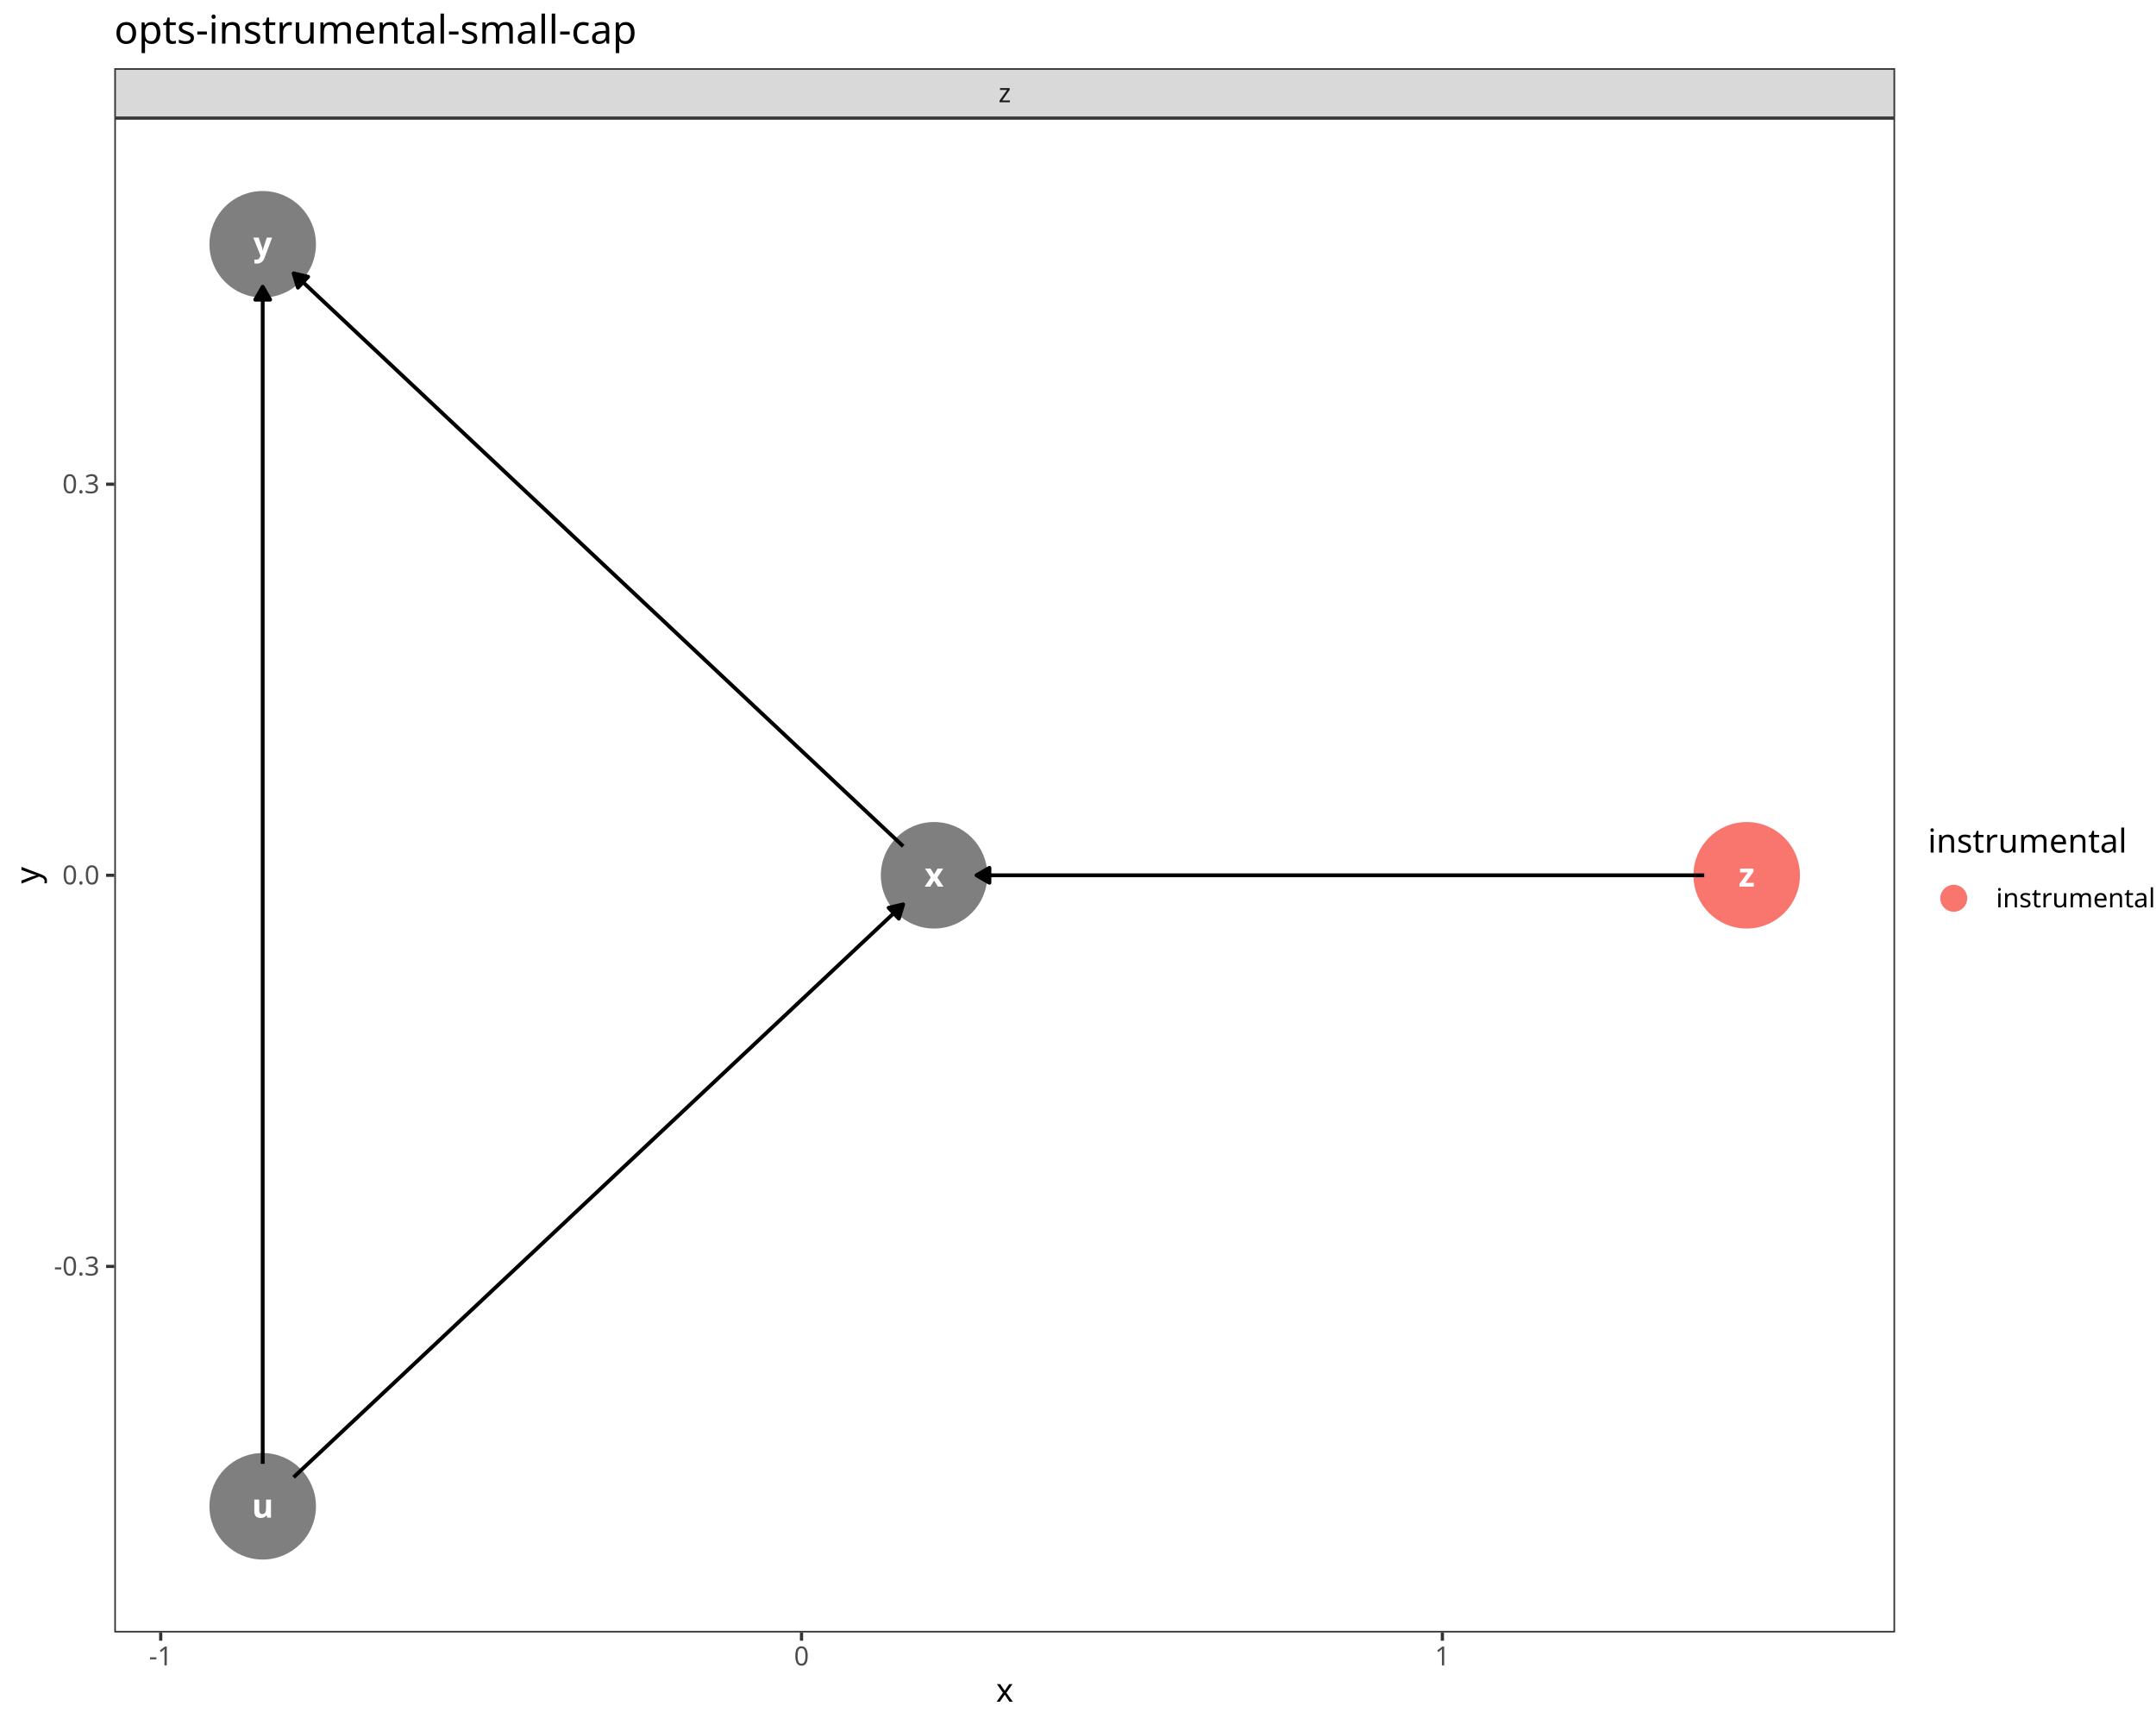
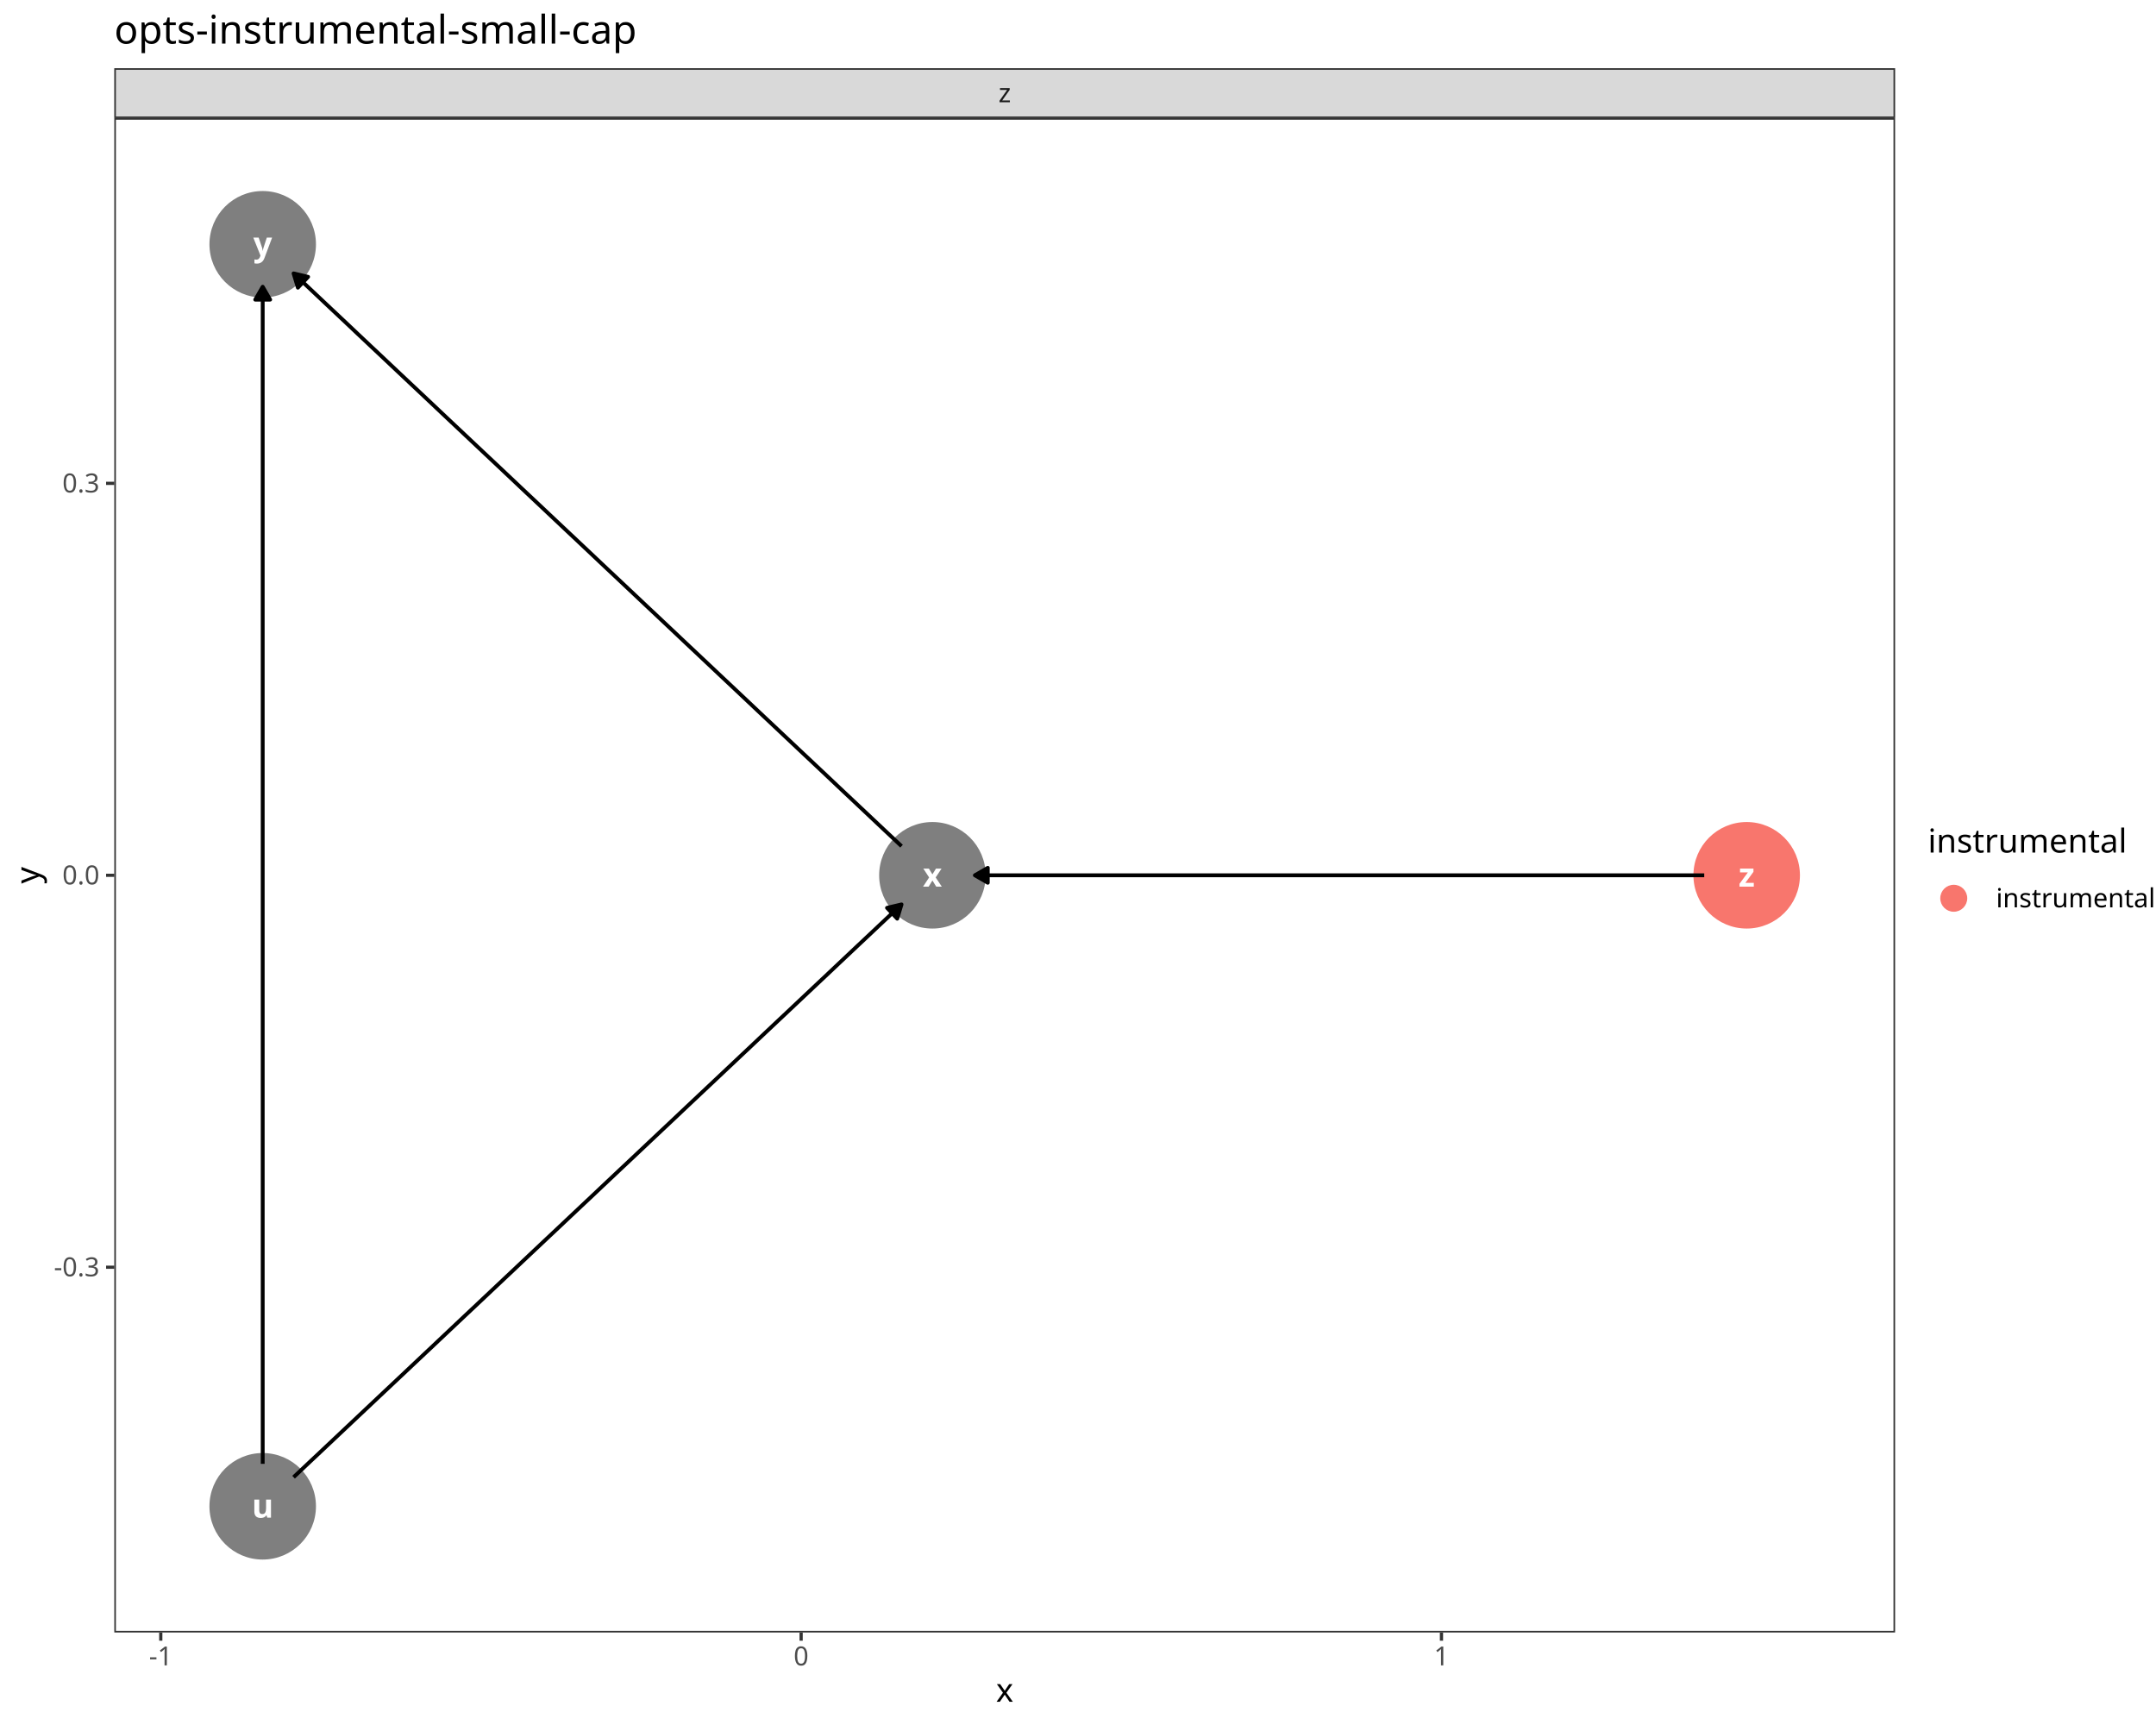
<svg xmlns="http://www.w3.org/2000/svg" class="svglite" data-engine-version="2.0" width="720.00pt" height="576.00pt" viewBox="0 0 720.00 576.00">
  <defs>
    <style type="text/css">
    .svglite line, .svglite polyline, .svglite polygon, .svglite path, .svglite rect, .svglite circle {
      fill: none;
      stroke: #000000;
      stroke-linecap: round;
      stroke-linejoin: round;
      stroke-miterlimit: 10.00;
    }
  </style>
  </defs>
  <rect width="100%" height="100%" style="stroke: none; fill: #FFFFFF;" />
  <defs>
    <clipPath id="cpMC4wMHw3MjAuMDB8MC4wMHw1NzYuMDA=">
      <rect x="0.00" y="0.00" width="720.00" height="576.00" />
    </clipPath>
  </defs>
  <g clip-path="url(#cpMC4wMHw3MjAuMDB8MC4wMHw1NzYuMDA=)">
    <rect x="-0" y="0.00" width="720.00" height="576.00" style="stroke-width: 1.07; stroke: #FFFFFF; fill: #FFFFFF;" />
  </g>
  <defs>
    <clipPath id="cpMzguMTd8NjMyLjg3fDM5LjQzfDU0NS4xMQ==">
      <rect x="38.17" y="39.43" width="594.70" height="505.68" />
    </clipPath>
  </defs>
  <g clip-path="url(#cpMzguMTd8NjMyLjg3fDM5LjQzfDU0NS4xMQ==)">
    <rect x="38.17" y="39.43" width="594.70" height="505.68" style="stroke-width: 1.07; stroke: none; fill: #FFFFFF;" />
    <circle cx="87.73" cy="502.97" r="17.43" style="stroke-width: 0.71; stroke: #7F7F7F; fill: #7F7F7F;" />
-     <circle cx="311.94" cy="292.27" r="17.43" style="stroke-width: 0.71; stroke: #7F7F7F; fill: #7F7F7F;" />
+     <circle cx="311.38" cy="292.27" r="17.43" style="stroke-width: 0.71; stroke: #7F7F7F; fill: #7F7F7F;" />
    <circle cx="87.73" cy="81.57" r="17.43" style="stroke-width: 0.71; stroke: #7F7F7F; fill: #7F7F7F;" />
    <circle cx="583.31" cy="292.27" r="17.43" style="stroke-width: 0.71; stroke: #F8766D; fill: #F8766D;" />
-     <polyline points="98.05,493.27 99.05,492.33 101.32,490.20 103.58,488.07 105.84,485.95 108.11,483.82 110.37,481.69 112.64,479.56 114.90,477.43 117.17,475.30 119.43,473.18 121.70,471.05 123.96,468.92 126.23,466.79 128.49,464.66 130.76,462.54 133.02,460.41 135.29,458.28 137.55,456.15 139.82,454.02 142.08,451.89 144.35,449.77 146.61,447.64 148.87,445.51 151.14,443.38 153.40,441.25 155.67,439.12 157.93,437.00 160.20,434.87 162.46,432.74 164.73,430.61 166.99,428.48 169.26,426.35 171.52,424.23 173.79,422.10 176.05,419.97 178.32,417.84 180.58,415.71 182.85,413.58 185.11,411.46 187.38,409.33 189.64,407.20 191.90,405.07 194.17,402.94 196.43,400.82 198.70,398.69 200.96,396.56 203.23,394.43 205.49,392.30 207.76,390.17 210.02,388.05 212.29,385.92 214.55,383.79 216.82,381.66 219.08,379.53 221.35,377.40 223.61,375.28 225.88,373.15 228.14,371.02 230.41,368.89 232.67,366.76 234.93,364.63 237.20,362.51 239.46,360.38 241.73,358.25 243.99,356.12 246.26,353.99 248.52,351.86 250.79,349.74 253.05,347.61 255.32,345.48 257.58,343.35 259.85,341.22 262.11,339.10 264.38,336.97 266.64,334.84 268.91,332.71 271.17,330.58 273.44,328.45 275.70,326.33 277.96,324.20 280.23,322.07 282.49,319.94 284.76,317.81 287.02,315.68 289.29,313.56 291.55,311.43 293.82,309.30 296.08,307.17 298.35,305.04 300.61,302.91 301.61,301.98 " style="stroke-width: 1.28; stroke-linecap: butt;" />
-     <polygon points="300.17,306.75 301.61,301.98 296.76,303.12 " style="stroke-width: 1.28; stroke-linecap: butt; fill: #000000;" />
+     <polyline points="98.04,493.25 99.02,492.33 101.28,490.20 103.54,488.07 105.80,485.95 108.06,483.82 110.32,481.69 112.58,479.56 114.84,477.43 117.10,475.30 119.35,473.18 121.61,471.05 123.87,468.92 126.13,466.79 128.39,464.66 130.65,462.54 132.91,460.41 135.17,458.28 137.43,456.15 139.69,454.02 141.95,451.89 144.21,449.77 146.46,447.64 148.72,445.51 150.98,443.38 153.24,441.25 155.50,439.12 157.76,437.00 160.02,434.87 162.28,432.74 164.54,430.61 166.80,428.48 169.06,426.35 171.32,424.23 173.57,422.10 175.83,419.97 178.09,417.84 180.35,415.71 182.61,413.58 184.87,411.46 187.13,409.33 189.39,407.20 191.65,405.07 193.91,402.94 196.17,400.82 198.43,398.69 200.68,396.56 202.94,394.43 205.20,392.30 207.46,390.17 209.72,388.05 211.98,385.92 214.24,383.79 216.50,381.66 218.76,379.53 221.02,377.40 223.28,375.28 225.54,373.15 227.79,371.02 230.05,368.89 232.31,366.76 234.57,364.63 236.83,362.51 239.09,360.38 241.35,358.25 243.61,356.12 245.87,353.99 248.13,351.86 250.39,349.74 252.64,347.61 254.90,345.48 257.16,343.35 259.42,341.22 261.68,339.10 263.94,336.97 266.20,334.84 268.46,332.71 270.72,330.58 272.98,328.45 275.24,326.33 277.50,324.20 279.75,322.07 282.01,319.94 284.27,317.81 286.53,315.68 288.79,313.56 291.05,311.43 293.31,309.30 295.57,307.17 297.83,305.04 300.09,302.91 301.07,301.99 " style="stroke-width: 1.28; stroke-linecap: butt;" />
+     <polygon points="299.63,306.76 301.07,301.99 296.22,303.14 " style="stroke-width: 1.28; stroke-linecap: butt; fill: #000000;" />
    <polyline points="87.73,488.80 87.73,485.95 87.73,481.69 87.73,477.43 87.73,473.18 87.73,468.92 87.73,464.66 87.73,460.41 87.73,456.15 87.73,451.89 87.73,447.64 87.73,443.38 87.73,439.12 87.73,434.87 87.73,430.61 87.73,426.35 87.73,422.10 87.73,417.84 87.73,413.58 87.73,409.33 87.73,405.07 87.73,400.82 87.73,396.56 87.73,392.30 87.73,388.05 87.73,383.79 87.73,379.53 87.73,375.28 87.73,371.02 87.73,366.76 87.73,362.51 87.73,358.25 87.73,353.99 87.73,349.74 87.73,345.48 87.73,341.22 87.73,336.97 87.73,332.71 87.73,328.45 87.73,324.20 87.73,319.94 87.73,315.68 87.73,311.43 87.73,307.17 87.73,302.91 87.73,298.66 87.73,294.40 87.73,290.14 87.73,285.89 87.73,281.63 87.73,277.38 87.73,273.12 87.73,268.86 87.73,264.61 87.73,260.35 87.73,256.09 87.73,251.84 87.73,247.58 87.73,243.32 87.73,239.07 87.73,234.81 87.73,230.55 87.73,226.30 87.73,222.04 87.73,217.78 87.73,213.53 87.73,209.27 87.73,205.01 87.73,200.76 87.73,196.50 87.73,192.24 87.73,187.99 87.73,183.73 87.73,179.47 87.73,175.22 87.73,170.96 87.73,166.70 87.73,162.45 87.73,158.19 87.73,153.93 87.73,149.68 87.73,145.42 87.73,141.17 87.73,136.91 87.73,132.65 87.73,128.40 87.73,124.14 87.73,119.88 87.73,115.63 87.73,111.37 87.73,107.11 87.73,102.86 87.73,98.60 87.73,95.75 " style="stroke-width: 1.28; stroke-linecap: butt;" />
    <polygon points="90.22,100.06 87.73,95.75 85.24,100.06 " style="stroke-width: 1.28; stroke-linecap: butt; fill: #000000;" />
-     <polyline points="301.61,282.57 300.61,281.63 298.35,279.50 296.08,277.38 293.82,275.25 291.55,273.12 289.29,270.99 287.02,268.86 284.76,266.73 282.49,264.61 280.23,262.48 277.96,260.35 275.70,258.22 273.44,256.09 271.17,253.96 268.91,251.84 266.64,249.71 264.38,247.58 262.11,245.45 259.85,243.32 257.58,241.19 255.32,239.07 253.05,236.94 250.79,234.81 248.52,232.68 246.26,230.55 243.99,228.42 241.73,226.30 239.46,224.17 237.20,222.04 234.93,219.91 232.67,217.78 230.41,215.66 228.14,213.53 225.88,211.40 223.61,209.27 221.35,207.14 219.08,205.01 216.82,202.89 214.55,200.76 212.29,198.63 210.02,196.50 207.76,194.37 205.49,192.24 203.23,190.12 200.96,187.99 198.70,185.86 196.43,183.73 194.17,181.60 191.90,179.47 189.64,177.35 187.38,175.22 185.11,173.09 182.85,170.96 180.58,168.83 178.32,166.70 176.05,164.58 173.79,162.45 171.52,160.32 169.26,158.19 166.99,156.06 164.73,153.93 162.46,151.81 160.20,149.68 157.93,147.55 155.67,145.42 153.40,143.29 151.14,141.17 148.87,139.04 146.61,136.91 144.35,134.78 142.08,132.65 139.82,130.52 137.55,128.40 135.29,126.27 133.02,124.14 130.76,122.01 128.49,119.88 126.23,117.75 123.96,115.63 121.70,113.50 119.43,111.37 117.17,109.24 114.90,107.11 112.64,104.98 110.37,102.86 108.11,100.73 105.84,98.60 103.58,96.47 101.32,94.34 99.05,92.21 98.05,91.28 " style="stroke-width: 1.28; stroke-linecap: butt;" />
-     <polygon points="102.90,92.42 98.05,91.28 99.49,96.05 " style="stroke-width: 1.28; stroke-linecap: butt; fill: #000000;" />
-     <polyline points="569.13,292.27 566.86,292.27 564.12,292.27 561.38,292.27 558.64,292.27 555.90,292.27 553.15,292.27 550.41,292.27 547.67,292.27 544.93,292.27 542.19,292.27 539.45,292.27 536.71,292.27 533.97,292.27 531.23,292.27 528.48,292.27 525.74,292.27 523.00,292.27 520.26,292.27 517.52,292.27 514.78,292.27 512.04,292.27 509.30,292.27 506.56,292.27 503.81,292.27 501.07,292.27 498.33,292.27 495.59,292.27 492.85,292.27 490.11,292.27 487.37,292.27 484.63,292.27 481.89,292.27 479.14,292.27 476.40,292.27 473.66,292.27 470.92,292.27 468.18,292.27 465.44,292.27 462.70,292.27 459.96,292.27 457.22,292.27 454.47,292.27 451.73,292.27 448.99,292.27 446.25,292.27 443.51,292.27 440.77,292.27 438.03,292.27 435.29,292.27 432.55,292.27 429.80,292.27 427.06,292.27 424.32,292.27 421.58,292.27 418.84,292.27 416.10,292.27 413.36,292.27 410.62,292.27 407.88,292.27 405.13,292.27 402.39,292.27 399.65,292.27 396.91,292.27 394.17,292.27 391.43,292.27 388.69,292.27 385.95,292.27 383.20,292.27 380.46,292.27 377.72,292.27 374.98,292.27 372.24,292.27 369.50,292.27 366.76,292.27 364.02,292.27 361.28,292.27 358.53,292.27 355.79,292.27 353.05,292.27 350.31,292.27 347.57,292.27 344.83,292.27 342.09,292.27 339.35,292.27 336.61,292.27 333.86,292.27 331.12,292.27 328.38,292.27 326.11,292.27 " style="stroke-width: 1.28; stroke-linecap: butt;" />
-     <polygon points="330.42,289.78 326.11,292.27 330.42,294.76 " style="stroke-width: 1.28; stroke-linecap: butt; fill: #000000;" />
+     <polyline points="301.07,282.55 300.09,281.63 297.83,279.50 295.57,277.38 293.31,275.25 291.05,273.12 288.79,270.99 286.53,268.86 284.27,266.73 282.01,264.61 279.75,262.48 277.50,260.35 275.24,258.22 272.98,256.09 270.72,253.96 268.46,251.84 266.20,249.71 263.94,247.58 261.68,245.45 259.42,243.32 257.16,241.19 254.90,239.07 252.64,236.94 250.39,234.81 248.13,232.68 245.87,230.55 243.61,228.42 241.35,226.30 239.09,224.17 236.83,222.04 234.57,219.91 232.31,217.78 230.05,215.66 227.79,213.53 225.54,211.40 223.28,209.27 221.02,207.14 218.76,205.01 216.50,202.89 214.24,200.76 211.98,198.63 209.72,196.50 207.46,194.37 205.20,192.24 202.94,190.12 200.68,187.99 198.43,185.86 196.17,183.73 193.91,181.60 191.65,179.47 189.39,177.35 187.13,175.22 184.87,173.09 182.61,170.96 180.35,168.83 178.09,166.70 175.83,164.58 173.57,162.45 171.32,160.32 169.06,158.19 166.80,156.06 164.54,153.93 162.28,151.81 160.02,149.68 157.76,147.55 155.50,145.42 153.24,143.29 150.98,141.17 148.72,139.04 146.46,136.91 144.21,134.78 141.95,132.65 139.69,130.52 137.43,128.40 135.17,126.27 132.91,124.14 130.65,122.01 128.39,119.88 126.13,117.75 123.87,115.63 121.61,113.50 119.35,111.37 117.10,109.24 114.84,107.11 112.58,104.98 110.32,102.86 108.06,100.73 105.80,98.60 103.54,96.47 101.28,94.34 99.02,92.21 98.04,91.29 " style="stroke-width: 1.28; stroke-linecap: butt;" />
+     <polygon points="102.89,92.44 98.04,91.29 99.48,96.06 " style="stroke-width: 1.28; stroke-linecap: butt; fill: #000000;" />
+     <polyline points="569.13,292.27 566.83,292.27 564.08,292.27 561.33,292.27 558.59,292.27 555.84,292.27 553.09,292.27 550.35,292.27 547.60,292.27 544.85,292.27 542.11,292.27 539.36,292.27 536.61,292.27 533.87,292.27 531.12,292.27 528.37,292.27 525.63,292.27 522.88,292.27 520.13,292.27 517.39,292.27 514.64,292.27 511.89,292.27 509.15,292.27 506.40,292.27 503.65,292.27 500.91,292.27 498.16,292.27 495.41,292.27 492.67,292.27 489.92,292.27 487.17,292.27 484.43,292.27 481.68,292.27 478.93,292.27 476.19,292.27 473.44,292.27 470.69,292.27 467.95,292.27 465.20,292.27 462.45,292.27 459.71,292.27 456.96,292.27 454.21,292.27 451.47,292.27 448.72,292.27 445.97,292.27 443.22,292.27 440.48,292.27 437.73,292.27 434.98,292.27 432.24,292.27 429.49,292.27 426.74,292.27 424.00,292.27 421.25,292.27 418.50,292.27 415.76,292.27 413.01,292.27 410.26,292.27 407.52,292.27 404.77,292.27 402.02,292.27 399.28,292.27 396.53,292.27 393.78,292.27 391.04,292.27 388.29,292.27 385.54,292.27 382.80,292.27 380.05,292.27 377.30,292.27 374.56,292.27 371.81,292.27 369.06,292.27 366.32,292.27 363.57,292.27 360.82,292.27 358.08,292.27 355.33,292.27 352.58,292.27 349.84,292.27 347.09,292.27 344.34,292.27 341.60,292.27 338.85,292.27 336.10,292.27 333.36,292.27 330.61,292.27 327.86,292.27 325.56,292.27 " style="stroke-width: 1.28; stroke-linecap: butt;" />
+     <polygon points="329.87,289.78 325.56,292.27 329.87,294.76 " style="stroke-width: 1.28; stroke-linecap: butt; fill: #000000;" />
    <text x="87.73" y="506.77" text-anchor="middle" style="font-size: 11.04px; font-weight: bold; fill: #FFFFFF; font-family: sans;" textLength="6.14px" lengthAdjust="spacingAndGlyphs">u</text>
-     <text x="311.94" y="296.07" text-anchor="middle" style="font-size: 11.04px; font-weight: bold; fill: #FFFFFF; font-family: sans;" textLength="5.52px" lengthAdjust="spacingAndGlyphs">x</text>
+     <text x="311.38" y="296.07" text-anchor="middle" style="font-size: 11.04px; font-weight: bold; fill: #FFFFFF; font-family: sans;" textLength="5.52px" lengthAdjust="spacingAndGlyphs">x</text>
    <text x="87.73" y="85.37" text-anchor="middle" style="font-size: 11.04px; font-weight: bold; fill: #FFFFFF; font-family: sans;" textLength="5.52px" lengthAdjust="spacingAndGlyphs">y</text>
    <text x="583.31" y="296.07" text-anchor="middle" style="font-size: 11.04px; font-weight: bold; fill: #FFFFFF; font-family: sans;" textLength="5.52px" lengthAdjust="spacingAndGlyphs">z</text>
    <rect x="38.17" y="39.43" width="594.70" height="505.68" style="stroke-width: 1.07; stroke: #333333;" />
  </g>
  <g clip-path="url(#cpMC4wMHw3MjAuMDB8MC4wMHw1NzYuMDA=)">
</g>
  <defs>
    <clipPath id="cpMzguMTd8NjMyLjg3fDIyLjc4fDM5LjQz">
      <rect x="38.17" y="22.78" width="594.70" height="16.65" />
    </clipPath>
  </defs>
  <g clip-path="url(#cpMzguMTd8NjMyLjg3fDIyLjc4fDM5LjQz)">
    <rect x="38.17" y="22.78" width="594.70" height="16.65" style="stroke-width: 1.07; stroke: #333333; fill: #D9D9D9;" />
    <text x="335.52" y="34.14" text-anchor="middle" style="font-size: 8.80px; fill: #1A1A1A; font-family: sans;" textLength="4.40px" lengthAdjust="spacingAndGlyphs">z</text>
  </g>
  <g clip-path="url(#cpMC4wMHw3MjAuMDB8MC4wMHw1NzYuMDA=)">
-     <polyline points="53.67,547.85 53.67,545.11 " style="stroke-width: 1.07; stroke: #333333; stroke-linecap: butt;" />
-     <polyline points="267.67,547.85 267.67,545.11 " style="stroke-width: 1.07; stroke: #333333; stroke-linecap: butt;" />
-     <polyline points="481.68,547.85 481.68,545.11 " style="stroke-width: 1.07; stroke: #333333; stroke-linecap: butt;" />
-     <text x="53.67" y="556.10" text-anchor="middle" style="font-size: 8.80px; fill: #4D4D4D; font-family: sans;" textLength="7.82px" lengthAdjust="spacingAndGlyphs">-1</text>
-     <text x="267.67" y="556.10" text-anchor="middle" style="font-size: 8.80px; fill: #4D4D4D; font-family: sans;" textLength="4.89px" lengthAdjust="spacingAndGlyphs">0</text>
-     <text x="481.68" y="556.10" text-anchor="middle" style="font-size: 8.80px; fill: #4D4D4D; font-family: sans;" textLength="4.89px" lengthAdjust="spacingAndGlyphs">1</text>
-     <text x="33.24" y="425.90" text-anchor="end" style="font-size: 8.80px; fill: #4D4D4D; font-family: sans;" textLength="15.16px" lengthAdjust="spacingAndGlyphs">-0.3</text>
+     <polyline points="53.69,547.85 53.69,545.11 " style="stroke-width: 1.07; stroke: #333333; stroke-linecap: butt;" />
+     <polyline points="267.54,547.85 267.54,545.11 " style="stroke-width: 1.07; stroke: #333333; stroke-linecap: butt;" />
+     <polyline points="481.38,547.85 481.38,545.11 " style="stroke-width: 1.07; stroke: #333333; stroke-linecap: butt;" />
+     <text x="53.69" y="556.10" text-anchor="middle" style="font-size: 8.80px; fill: #4D4D4D; font-family: sans;" textLength="7.82px" lengthAdjust="spacingAndGlyphs">-1</text>
+     <text x="267.54" y="556.10" text-anchor="middle" style="font-size: 8.80px; fill: #4D4D4D; font-family: sans;" textLength="4.89px" lengthAdjust="spacingAndGlyphs">0</text>
+     <text x="481.38" y="556.10" text-anchor="middle" style="font-size: 8.80px; fill: #4D4D4D; font-family: sans;" textLength="4.89px" lengthAdjust="spacingAndGlyphs">1</text>
+     <text x="33.24" y="426.17" text-anchor="end" style="font-size: 8.80px; fill: #4D4D4D; font-family: sans;" textLength="15.16px" lengthAdjust="spacingAndGlyphs">-0.3</text>
    <text x="33.24" y="295.30" text-anchor="end" style="font-size: 8.80px; fill: #4D4D4D; font-family: sans;" textLength="12.23px" lengthAdjust="spacingAndGlyphs">0.0</text>
-     <text x="33.24" y="164.70" text-anchor="end" style="font-size: 8.80px; fill: #4D4D4D; font-family: sans;" textLength="12.23px" lengthAdjust="spacingAndGlyphs">0.3</text>
-     <polyline points="35.43,422.87 38.17,422.87 " style="stroke-width: 1.07; stroke: #333333; stroke-linecap: butt;" />
+     <text x="33.24" y="164.43" text-anchor="end" style="font-size: 8.80px; fill: #4D4D4D; font-family: sans;" textLength="12.23px" lengthAdjust="spacingAndGlyphs">0.3</text>
+     <polyline points="35.43,423.14 38.17,423.14 " style="stroke-width: 1.07; stroke: #333333; stroke-linecap: butt;" />
    <polyline points="35.43,292.27 38.17,292.27 " style="stroke-width: 1.07; stroke: #333333; stroke-linecap: butt;" />
-     <polyline points="35.43,161.68 38.17,161.68 " style="stroke-width: 1.07; stroke: #333333; stroke-linecap: butt;" />
+     <polyline points="35.43,161.40 38.17,161.40 " style="stroke-width: 1.07; stroke: #333333; stroke-linecap: butt;" />
    <text x="335.52" y="568.24" text-anchor="middle" style="font-size: 11.00px; font-family: sans;" textLength="5.50px" lengthAdjust="spacingAndGlyphs">x</text>
    <text transform="translate(13.05,292.27) rotate(-90)" text-anchor="middle" style="font-size: 11.00px; font-family: sans;" textLength="5.50px" lengthAdjust="spacingAndGlyphs">y</text>
    <rect x="643.82" y="275.97" width="70.70" height="32.61" style="stroke-width: 1.07; stroke: none; fill: #FFFFFF;" />
    <text x="643.82" y="284.68" style="font-size: 11.00px; font-family: sans;" textLength="59.92px" lengthAdjust="spacingAndGlyphs">instrumental</text>
    <rect x="643.82" y="291.30" width="17.28" height="17.28" style="stroke-width: 1.07; stroke: none; fill: #FFFFFF;" />
    <circle cx="652.46" cy="299.94" r="4.27" style="stroke-width: 0.47; stroke: #F8766D; fill: #F8766D;" />
    <text x="666.58" y="302.97" style="font-size: 8.80px; font-family: sans;" textLength="47.94px" lengthAdjust="spacingAndGlyphs">instrumental</text>
    <text x="38.17" y="14.56" style="font-size: 13.20px; font-family: sans;" textLength="162.15px" lengthAdjust="spacingAndGlyphs">opts-instrumental-small-cap</text>
  </g>
</svg>
